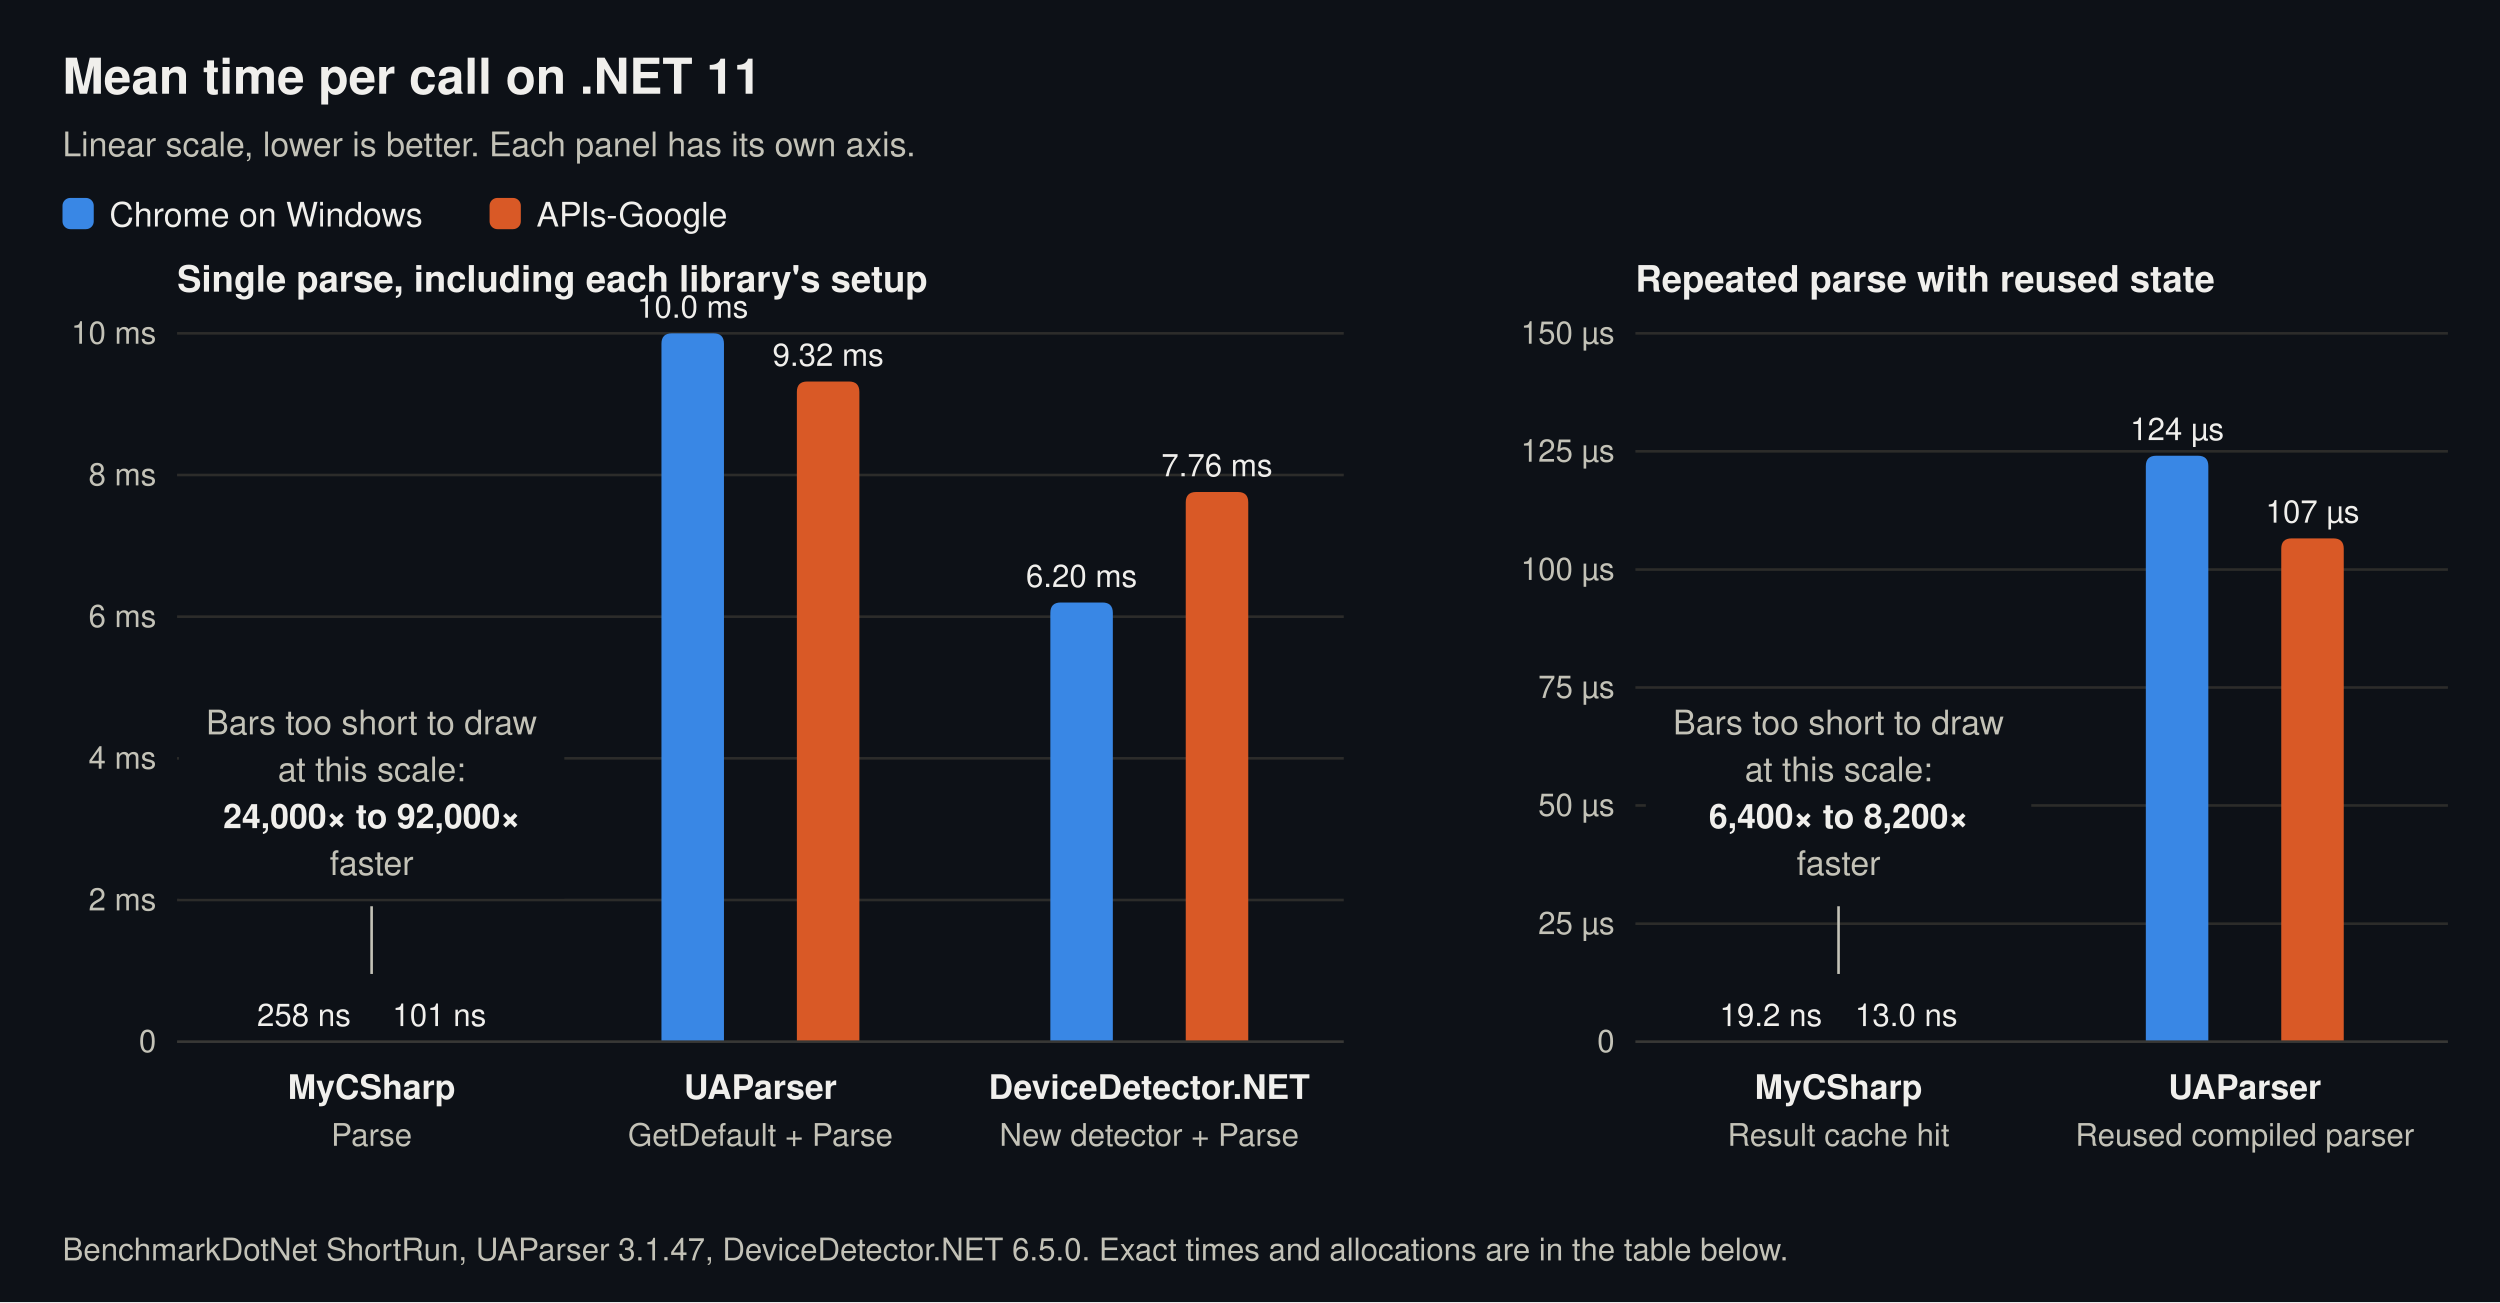
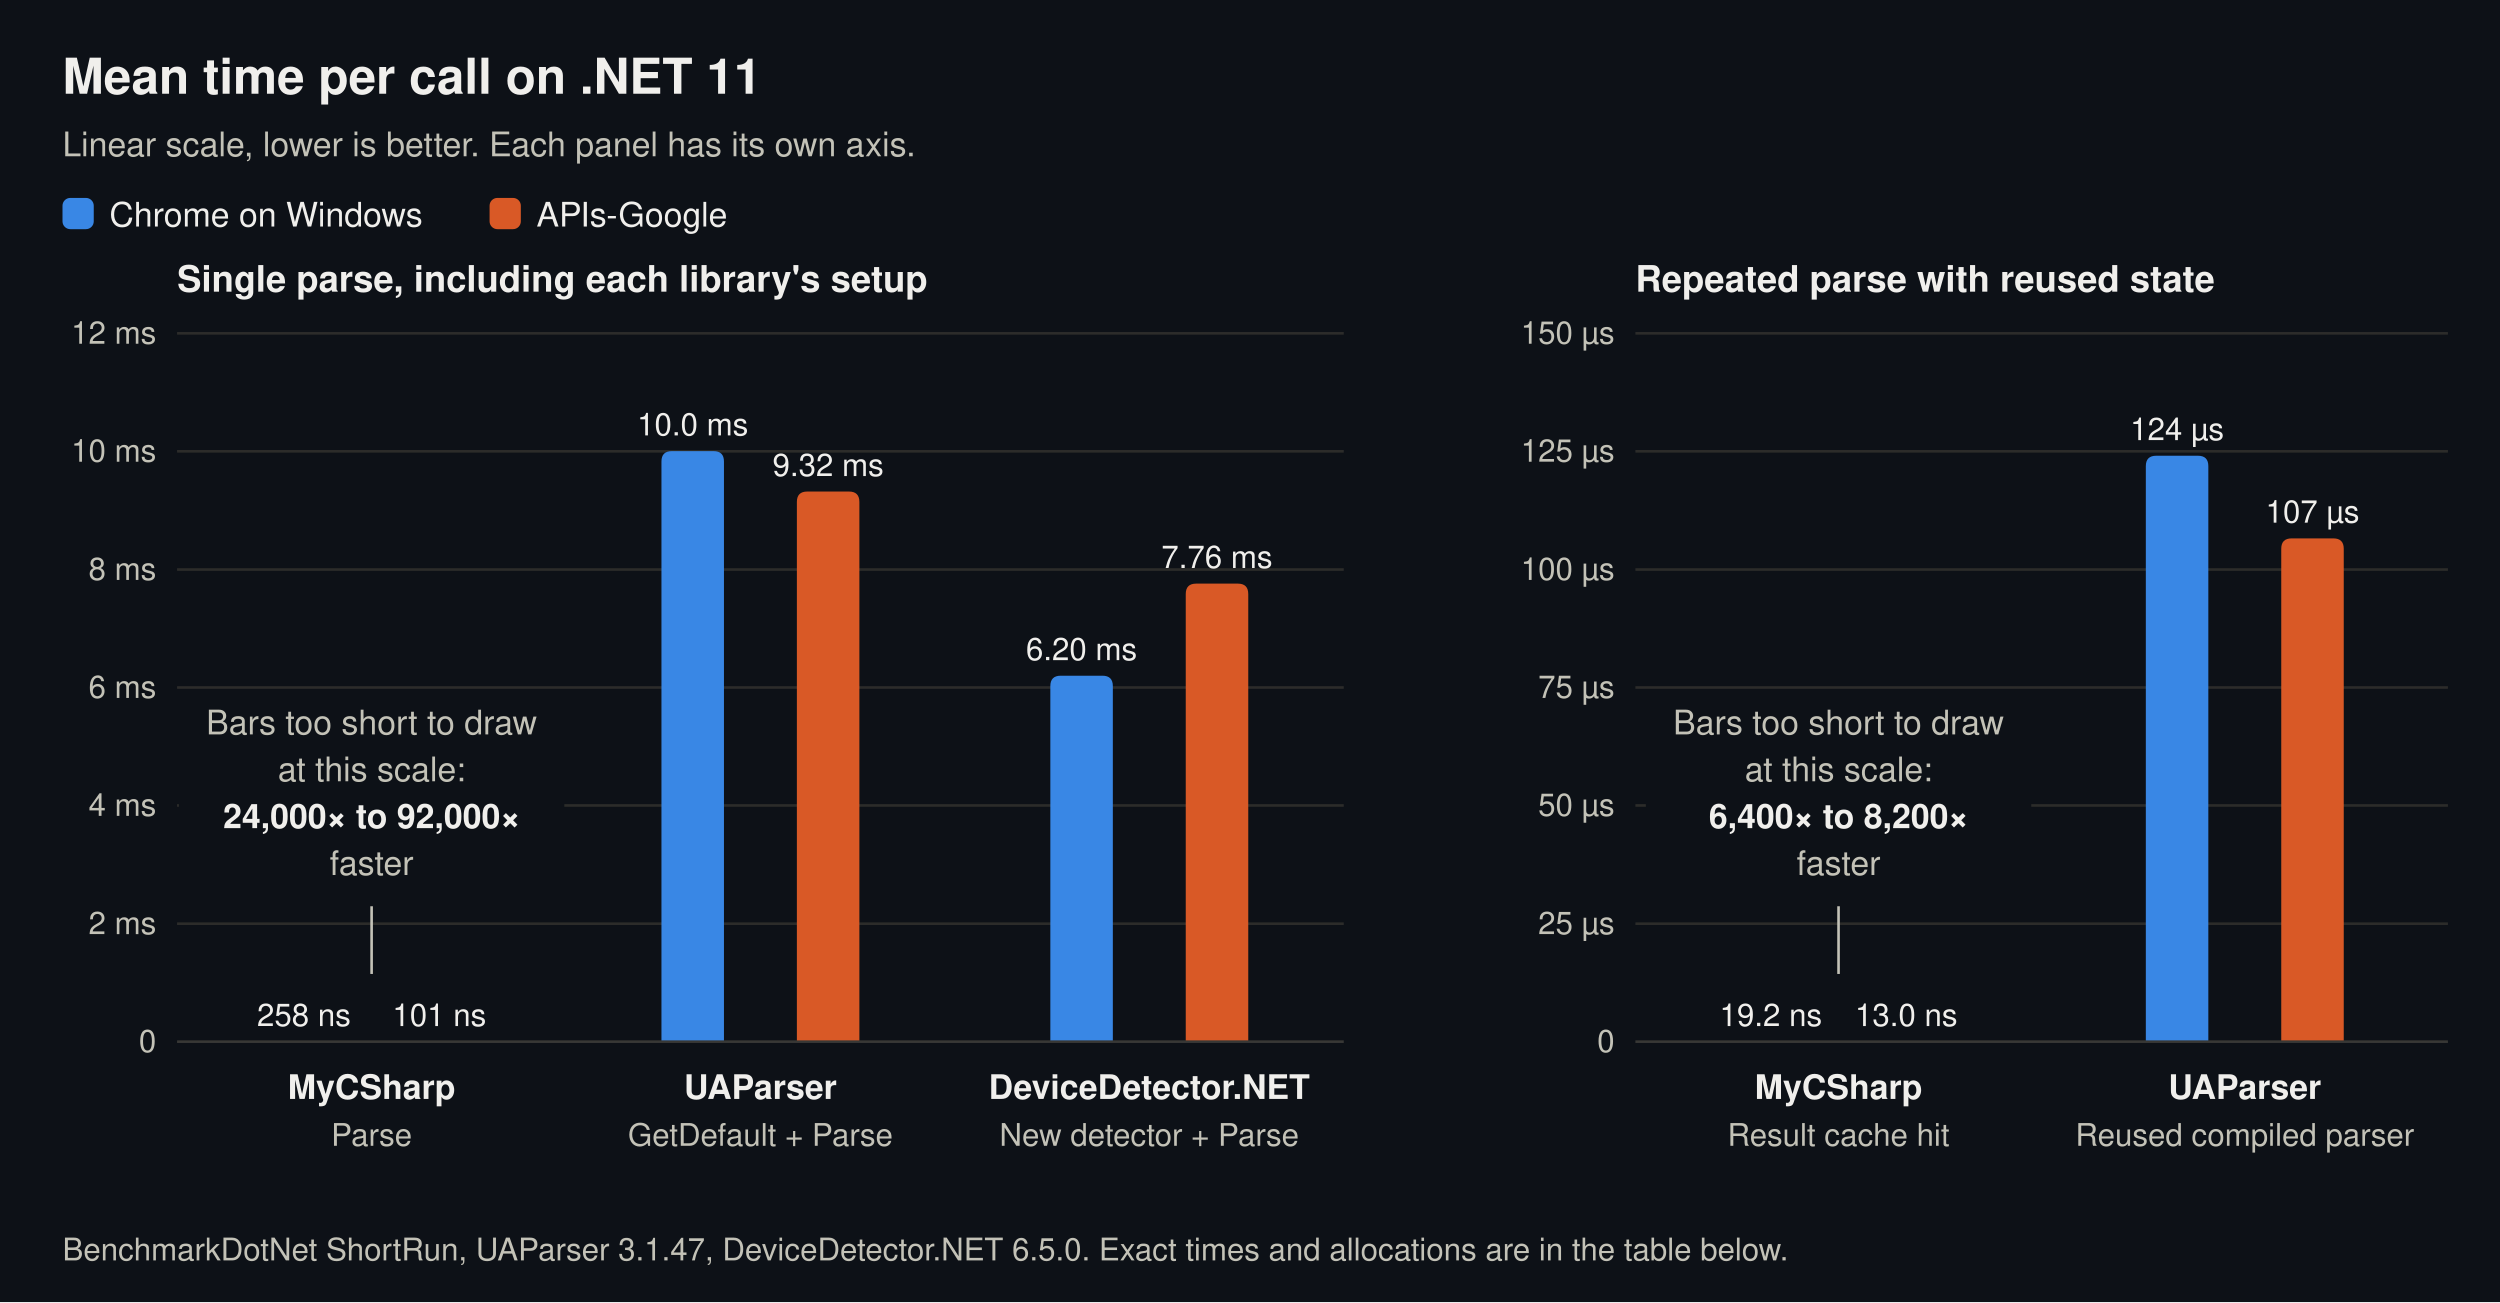
<svg xmlns="http://www.w3.org/2000/svg" width="960" height="500" viewBox="0 0 960 500" role="img" aria-labelledby="t d" font-family="system-ui, -apple-system, 'Segoe UI', Helvetica, Arial, sans-serif">
  <rect width="960" height="500" fill="#0d1117" />
  <text x="24.0" y="36.0" font-size="19" font-weight="600" fill="#f0efec" text-anchor="start">Mean time per call on .NET 11</text>
  <text x="24.0" y="60.0" font-size="13" font-weight="400" fill="#c3c2b7" text-anchor="start">Linear scale, lower is better. Each panel has its own axis.</text>
  <rect x="24" y="76" width="12" height="12" rx="3" fill="#3987e5" />
  <text x="42.0" y="87.0" font-size="13" font-weight="400" fill="#f0efec" text-anchor="start">Chrome on Windows</text>
  <rect x="188.0" y="76" width="12" height="12" rx="3" fill="#d95926" />
  <text x="206.0" y="87.0" font-size="13" font-weight="400" fill="#f0efec" text-anchor="start">APIs-Google</text>
  <text x="68.0" y="112.0" font-size="14" font-weight="600" fill="#f0efec" text-anchor="start">Single parse, including each library's setup</text>
  <text x="60.0" y="404.0" font-size="12" font-weight="400" fill="#c3c2b7" text-anchor="end" style="font-variant-numeric: tabular-nums">0</text>
-   <line x1="68" y1="345.6" x2="516" y2="345.6" stroke="#2c2c2a" stroke-width="1" />
-   <text x="60.0" y="349.6" font-size="12" font-weight="400" fill="#c3c2b7" text-anchor="end" style="font-variant-numeric: tabular-nums">2 ms</text>
-   <line x1="68" y1="291.2" x2="516" y2="291.2" stroke="#2c2c2a" stroke-width="1" />
-   <text x="60.0" y="295.2" font-size="12" font-weight="400" fill="#c3c2b7" text-anchor="end" style="font-variant-numeric: tabular-nums">4 ms</text>
-   <line x1="68" y1="236.8" x2="516" y2="236.8" stroke="#2c2c2a" stroke-width="1" />
-   <text x="60.0" y="240.8" font-size="12" font-weight="400" fill="#c3c2b7" text-anchor="end" style="font-variant-numeric: tabular-nums">6 ms</text>
-   <line x1="68" y1="182.4" x2="516" y2="182.4" stroke="#2c2c2a" stroke-width="1" />
-   <text x="60.0" y="186.4" font-size="12" font-weight="400" fill="#c3c2b7" text-anchor="end" style="font-variant-numeric: tabular-nums">8 ms</text>
+   <line x1="68" y1="354.7" x2="516" y2="354.7" stroke="#2c2c2a" stroke-width="1" />
+   <text x="60.0" y="358.7" font-size="12" font-weight="400" fill="#c3c2b7" text-anchor="end" style="font-variant-numeric: tabular-nums">2 ms</text>
+   <line x1="68" y1="309.3" x2="516" y2="309.3" stroke="#2c2c2a" stroke-width="1" />
+   <text x="60.0" y="313.3" font-size="12" font-weight="400" fill="#c3c2b7" text-anchor="end" style="font-variant-numeric: tabular-nums">4 ms</text>
+   <line x1="68" y1="264.0" x2="516" y2="264.0" stroke="#2c2c2a" stroke-width="1" />
+   <text x="60.0" y="268.0" font-size="12" font-weight="400" fill="#c3c2b7" text-anchor="end" style="font-variant-numeric: tabular-nums">6 ms</text>
+   <line x1="68" y1="218.7" x2="516" y2="218.7" stroke="#2c2c2a" stroke-width="1" />
+   <text x="60.0" y="222.7" font-size="12" font-weight="400" fill="#c3c2b7" text-anchor="end" style="font-variant-numeric: tabular-nums">8 ms</text>
+   <line x1="68" y1="173.3" x2="516" y2="173.3" stroke="#2c2c2a" stroke-width="1" />
+   <text x="60.0" y="177.3" font-size="12" font-weight="400" fill="#c3c2b7" text-anchor="end" style="font-variant-numeric: tabular-nums">10 ms</text>
  <line x1="68" y1="128.0" x2="516" y2="128.0" stroke="#2c2c2a" stroke-width="1" />
-   <text x="60.0" y="132.0" font-size="12" font-weight="400" fill="#c3c2b7" text-anchor="end" style="font-variant-numeric: tabular-nums">10 ms</text>
+   <text x="60.0" y="132.0" font-size="12" font-weight="400" fill="#c3c2b7" text-anchor="end" style="font-variant-numeric: tabular-nums">12 ms</text>
  <path d="M104.67,400.00 V400.00 Q104.67,399.99 104.67,399.99 H128.66 Q128.67,399.99 128.67,400.00 V400.00 Z" fill="#3987e5" />
  <text x="116.7" y="394.0" font-size="12" font-weight="400" fill="#f0efec" text-anchor="middle" style="font-variant-numeric: tabular-nums">258 ns</text>
  <path d="M156.67,400.00 V400.00 Q156.67,400.00 156.67,400.00 H180.66 Q180.67,400.00 180.67,400.00 V400.00 Z" fill="#d95926" />
  <text x="168.7" y="394.0" font-size="12" font-weight="400" fill="#f0efec" text-anchor="middle" style="font-variant-numeric: tabular-nums">101 ns</text>
  <text x="142.7" y="422.0" font-size="13" font-weight="600" fill="#f0efec" text-anchor="middle">MyCSharp</text>
  <text x="142.7" y="440.0" font-size="12" font-weight="400" fill="#c3c2b7" text-anchor="middle">Parse</text>
  <rect x="68.7" y="265.0" width="148.0" height="80" fill="#0d1117" />
  <text x="142.7" y="282.0" font-size="13" font-weight="400" fill="#c3c2b7" text-anchor="middle">Bars too short to draw</text>
  <text x="142.7" y="300.0" font-size="13" font-weight="400" fill="#c3c2b7" text-anchor="middle">at this scale:</text>
  <text x="142.7" y="318.0" font-size="13" font-weight="600" fill="#f0efec" text-anchor="middle">24,000× to 92,000×</text>
  <text x="142.7" y="336.0" font-size="13" font-weight="400" fill="#c3c2b7" text-anchor="middle">faster</text>
  <line x1="142.7" y1="348.0" x2="142.7" y2="374.0" stroke="#c3c2b7" stroke-width="1" />
-   <path d="M254.00,400.00 V132.00 Q254.00,128.00 258.00,128.00 H274.00 Q278.00,128.00 278.00,132.00 V400.00 Z" fill="#3987e5" />
-   <text x="266.0" y="122.0" font-size="12" font-weight="400" fill="#f0efec" text-anchor="middle" style="font-variant-numeric: tabular-nums">10.0 ms</text>
-   <path d="M306.00,400.00 V150.50 Q306.00,146.50 310.00,146.50 H326.00 Q330.00,146.50 330.00,150.50 V400.00 Z" fill="#d95926" />
-   <text x="318.0" y="140.5" font-size="12" font-weight="400" fill="#f0efec" text-anchor="middle" style="font-variant-numeric: tabular-nums">9.32 ms</text>
+   <path d="M254.00,400.00 V177.23 Q254.00,173.23 258.00,173.23 H274.00 Q278.00,173.23 278.00,177.23 V400.00 Z" fill="#3987e5" />
+   <text x="266.0" y="167.2" font-size="12" font-weight="400" fill="#f0efec" text-anchor="middle" style="font-variant-numeric: tabular-nums">10.0 ms</text>
+   <path d="M306.00,400.00 V192.75 Q306.00,188.75 310.00,188.75 H326.00 Q330.00,188.75 330.00,192.75 V400.00 Z" fill="#d95926" />
+   <text x="318.0" y="182.8" font-size="12" font-weight="400" fill="#f0efec" text-anchor="middle" style="font-variant-numeric: tabular-nums">9.32 ms</text>
  <text x="292.0" y="422.0" font-size="13" font-weight="600" fill="#f0efec" text-anchor="middle">UAParser</text>
  <text x="292.0" y="440.0" font-size="12" font-weight="400" fill="#c3c2b7" text-anchor="middle">GetDefault + Parse</text>
-   <path d="M403.33,400.00 V235.36 Q403.33,231.36 407.33,231.36 H423.33 Q427.33,231.36 427.33,235.36 V400.00 Z" fill="#3987e5" />
-   <text x="415.3" y="225.4" font-size="12" font-weight="400" fill="#f0efec" text-anchor="middle" style="font-variant-numeric: tabular-nums">6.20 ms</text>
-   <path d="M455.33,400.00 V192.93 Q455.33,188.93 459.33,188.93 H475.33 Q479.33,188.93 479.33,192.93 V400.00 Z" fill="#d95926" />
-   <text x="467.3" y="182.9" font-size="12" font-weight="400" fill="#f0efec" text-anchor="middle" style="font-variant-numeric: tabular-nums">7.76 ms</text>
+   <path d="M403.33,400.00 V263.47 Q403.33,259.47 407.33,259.47 H423.33 Q427.33,259.47 427.33,263.47 V400.00 Z" fill="#3987e5" />
+   <text x="415.3" y="253.5" font-size="12" font-weight="400" fill="#f0efec" text-anchor="middle" style="font-variant-numeric: tabular-nums">6.20 ms</text>
+   <path d="M455.33,400.00 V228.11 Q455.33,224.11 459.33,224.11 H475.33 Q479.33,224.11 479.33,228.11 V400.00 Z" fill="#d95926" />
+   <text x="467.3" y="218.1" font-size="12" font-weight="400" fill="#f0efec" text-anchor="middle" style="font-variant-numeric: tabular-nums">7.76 ms</text>
  <text x="441.3" y="422.0" font-size="13" font-weight="600" fill="#f0efec" text-anchor="middle">DeviceDetector.NET</text>
  <text x="441.3" y="440.0" font-size="12" font-weight="400" fill="#c3c2b7" text-anchor="middle">New detector + Parse</text>
  <line x1="68" y1="400" x2="516" y2="400" stroke="#383835" stroke-width="1" />
  <text x="628.0" y="112.0" font-size="14" font-weight="600" fill="#f0efec" text-anchor="start">Repeated parse with reused state</text>
  <text x="620.0" y="404.0" font-size="12" font-weight="400" fill="#c3c2b7" text-anchor="end" style="font-variant-numeric: tabular-nums">0</text>
  <line x1="628" y1="354.7" x2="940" y2="354.7" stroke="#2c2c2a" stroke-width="1" />
  <text x="620.0" y="358.7" font-size="12" font-weight="400" fill="#c3c2b7" text-anchor="end" style="font-variant-numeric: tabular-nums">25 µs</text>
  <line x1="628" y1="309.3" x2="940" y2="309.3" stroke="#2c2c2a" stroke-width="1" />
  <text x="620.0" y="313.3" font-size="12" font-weight="400" fill="#c3c2b7" text-anchor="end" style="font-variant-numeric: tabular-nums">50 µs</text>
  <line x1="628" y1="264.0" x2="940" y2="264.0" stroke="#2c2c2a" stroke-width="1" />
  <text x="620.0" y="268.0" font-size="12" font-weight="400" fill="#c3c2b7" text-anchor="end" style="font-variant-numeric: tabular-nums">75 µs</text>
  <line x1="628" y1="218.7" x2="940" y2="218.7" stroke="#2c2c2a" stroke-width="1" />
  <text x="620.0" y="222.7" font-size="12" font-weight="400" fill="#c3c2b7" text-anchor="end" style="font-variant-numeric: tabular-nums">100 µs</text>
  <line x1="628" y1="173.3" x2="940" y2="173.3" stroke="#2c2c2a" stroke-width="1" />
  <text x="620.0" y="177.3" font-size="12" font-weight="400" fill="#c3c2b7" text-anchor="end" style="font-variant-numeric: tabular-nums">125 µs</text>
  <line x1="628" y1="128.0" x2="940" y2="128.0" stroke="#2c2c2a" stroke-width="1" />
  <text x="620.0" y="132.0" font-size="12" font-weight="400" fill="#c3c2b7" text-anchor="end" style="font-variant-numeric: tabular-nums">150 µs</text>
  <path d="M668.00,400.00 V400.00 Q668.00,399.97 668.03,399.97 H691.97 Q692.00,399.97 692.00,400.00 V400.00 Z" fill="#3987e5" />
  <text x="680.0" y="394.0" font-size="12" font-weight="400" fill="#f0efec" text-anchor="middle" style="font-variant-numeric: tabular-nums">19.2 ns</text>
  <path d="M720.00,400.00 V400.00 Q720.00,399.98 720.02,399.98 H743.98 Q744.00,399.98 744.00,400.00 V400.00 Z" fill="#d95926" />
  <text x="732.0" y="394.0" font-size="12" font-weight="400" fill="#f0efec" text-anchor="middle" style="font-variant-numeric: tabular-nums">13.0 ns</text>
  <text x="706.0" y="422.0" font-size="13" font-weight="600" fill="#f0efec" text-anchor="middle">MyCSharp</text>
  <text x="706.0" y="440.0" font-size="12" font-weight="400" fill="#c3c2b7" text-anchor="middle">Result cache hit</text>
  <rect x="632.0" y="265.0" width="148.0" height="80" fill="#0d1117" />
  <text x="706.0" y="282.0" font-size="13" font-weight="400" fill="#c3c2b7" text-anchor="middle">Bars too short to draw</text>
  <text x="706.0" y="300.0" font-size="13" font-weight="400" fill="#c3c2b7" text-anchor="middle">at this scale:</text>
  <text x="706.0" y="318.0" font-size="13" font-weight="600" fill="#f0efec" text-anchor="middle">6,400× to 8,200×</text>
  <text x="706.0" y="336.0" font-size="13" font-weight="400" fill="#c3c2b7" text-anchor="middle">faster</text>
  <line x1="706.0" y1="348.0" x2="706.0" y2="374.0" stroke="#c3c2b7" stroke-width="1" />
  <path d="M824.00,400.00 V179.00 Q824.00,175.00 828.00,175.00 H844.00 Q848.00,175.00 848.00,179.00 V400.00 Z" fill="#3987e5" />
  <text x="836.0" y="169.0" font-size="12" font-weight="400" fill="#f0efec" text-anchor="middle" style="font-variant-numeric: tabular-nums">124 µs</text>
  <path d="M876.00,400.00 V210.74 Q876.00,206.74 880.00,206.74 H896.00 Q900.00,206.74 900.00,210.74 V400.00 Z" fill="#d95926" />
  <text x="888.0" y="200.7" font-size="12" font-weight="400" fill="#f0efec" text-anchor="middle" style="font-variant-numeric: tabular-nums">107 µs</text>
  <text x="862.0" y="422.0" font-size="13" font-weight="600" fill="#f0efec" text-anchor="middle">UAParser</text>
  <text x="862.0" y="440.0" font-size="12" font-weight="400" fill="#c3c2b7" text-anchor="middle">Reused compiled parser</text>
  <line x1="628" y1="400" x2="940" y2="400" stroke="#383835" stroke-width="1" />
  <text x="24.0" y="484.0" font-size="12" font-weight="400" fill="#c3c2b7" text-anchor="start">BenchmarkDotNet ShortRun, UAParser 3.1.47, DeviceDetector.NET 6.5.0. Exact times and allocations are in the table below.</text>
</svg>
